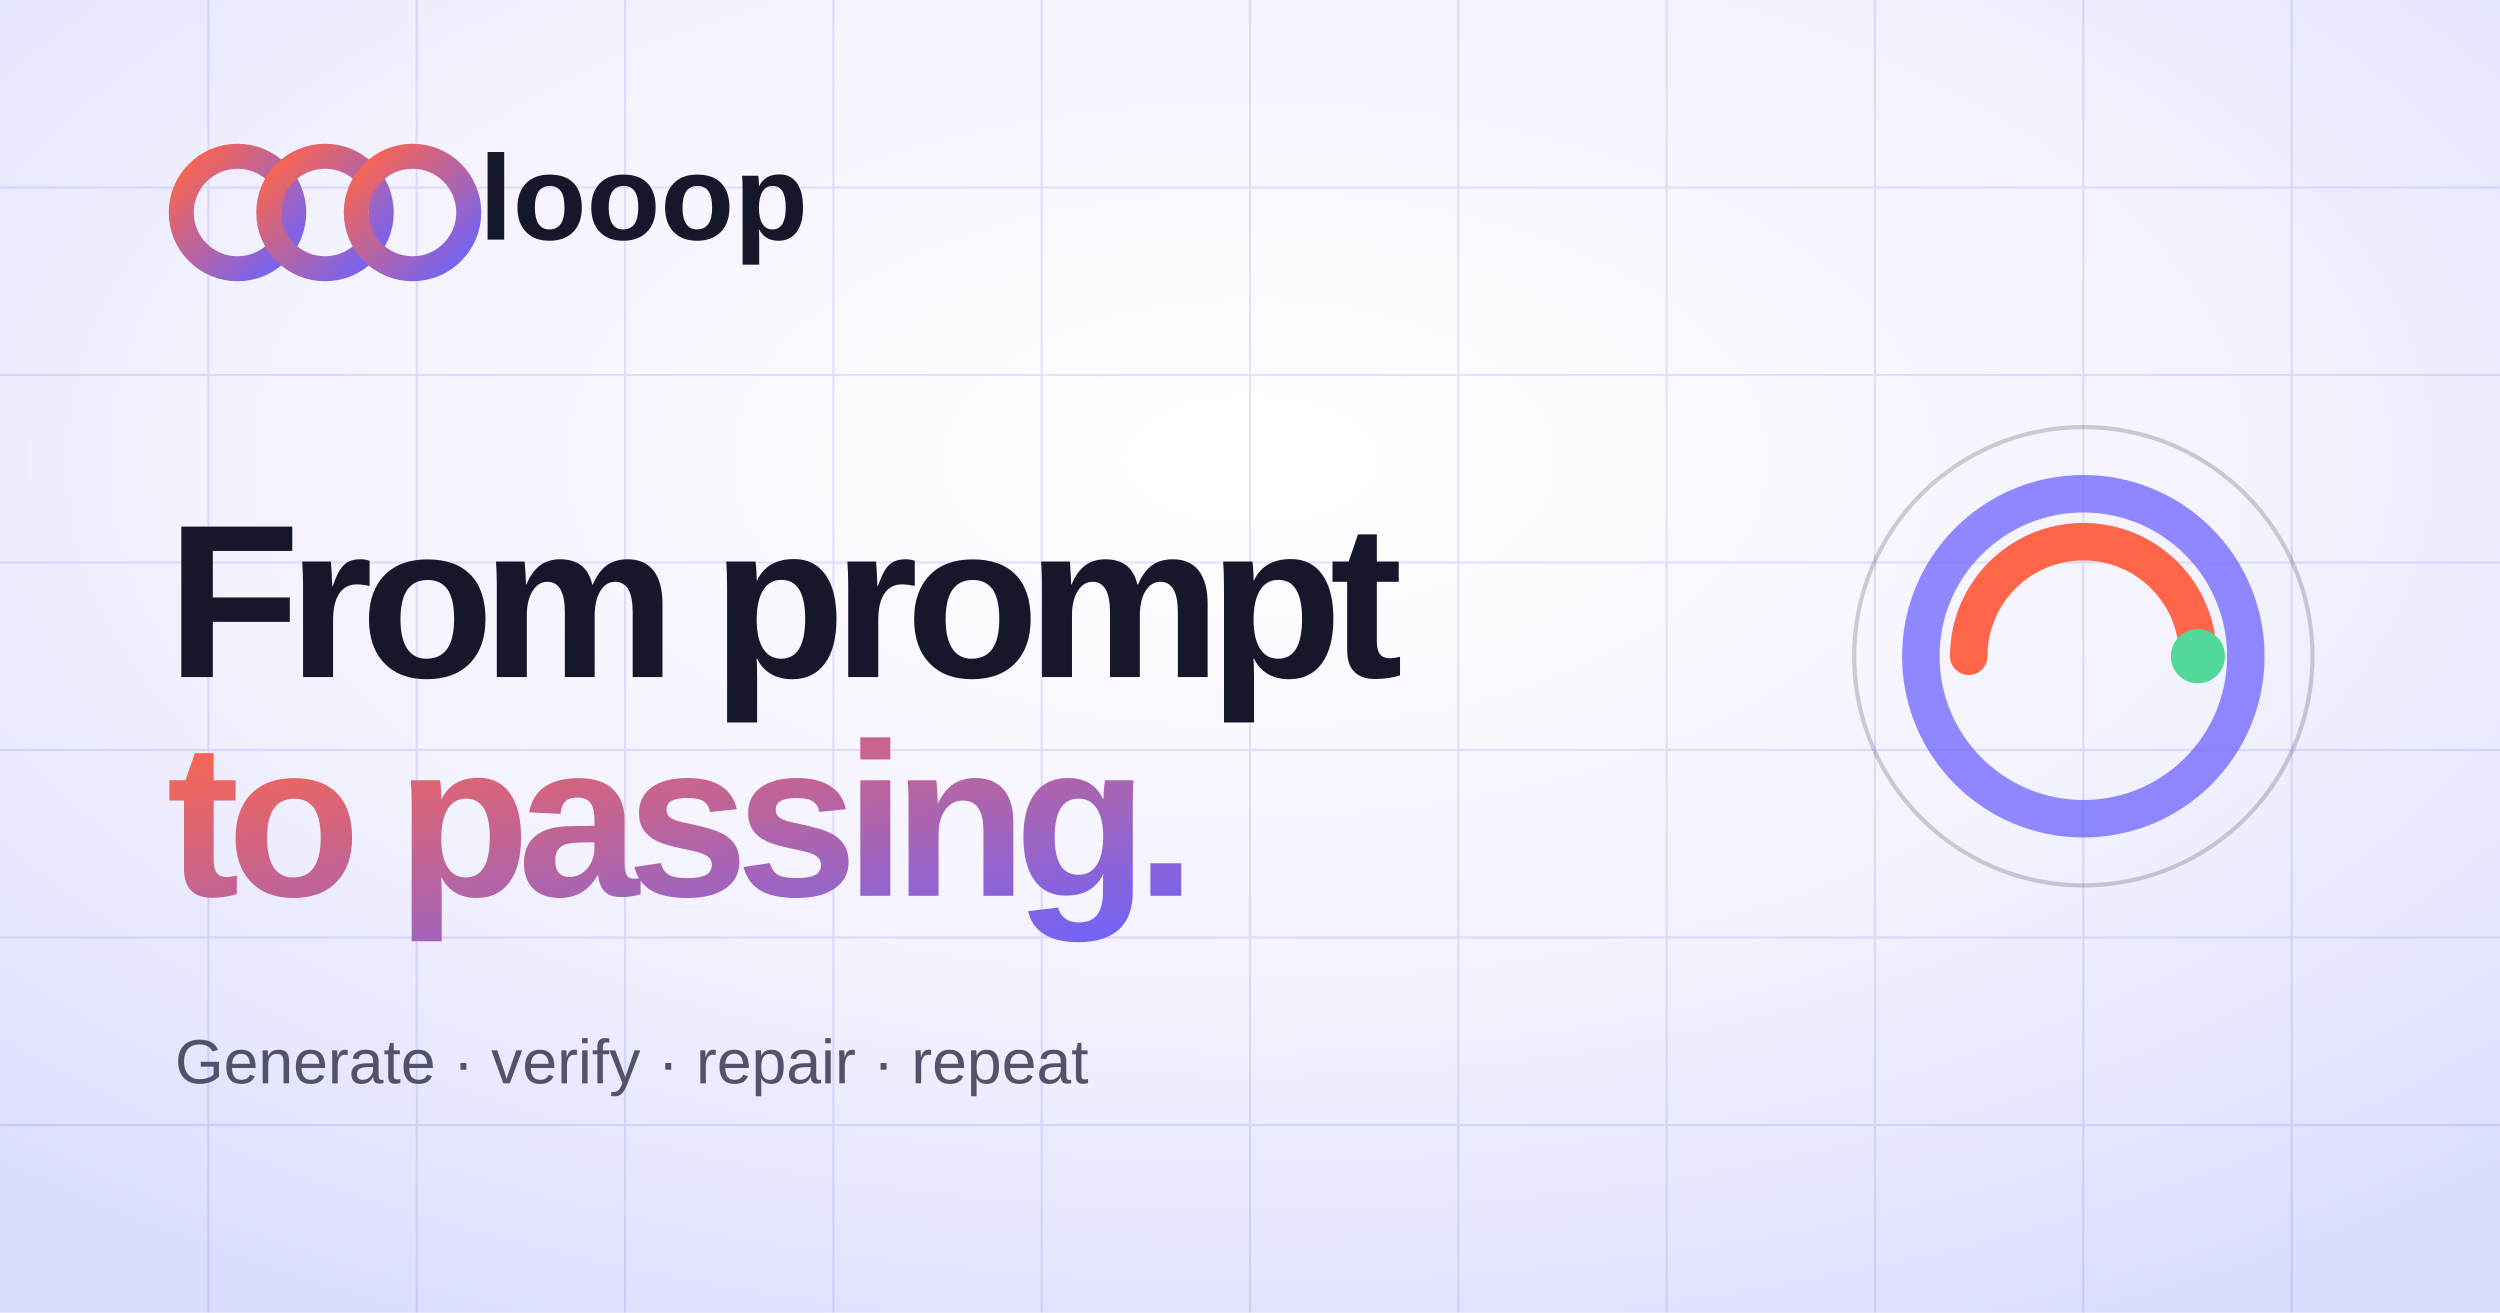
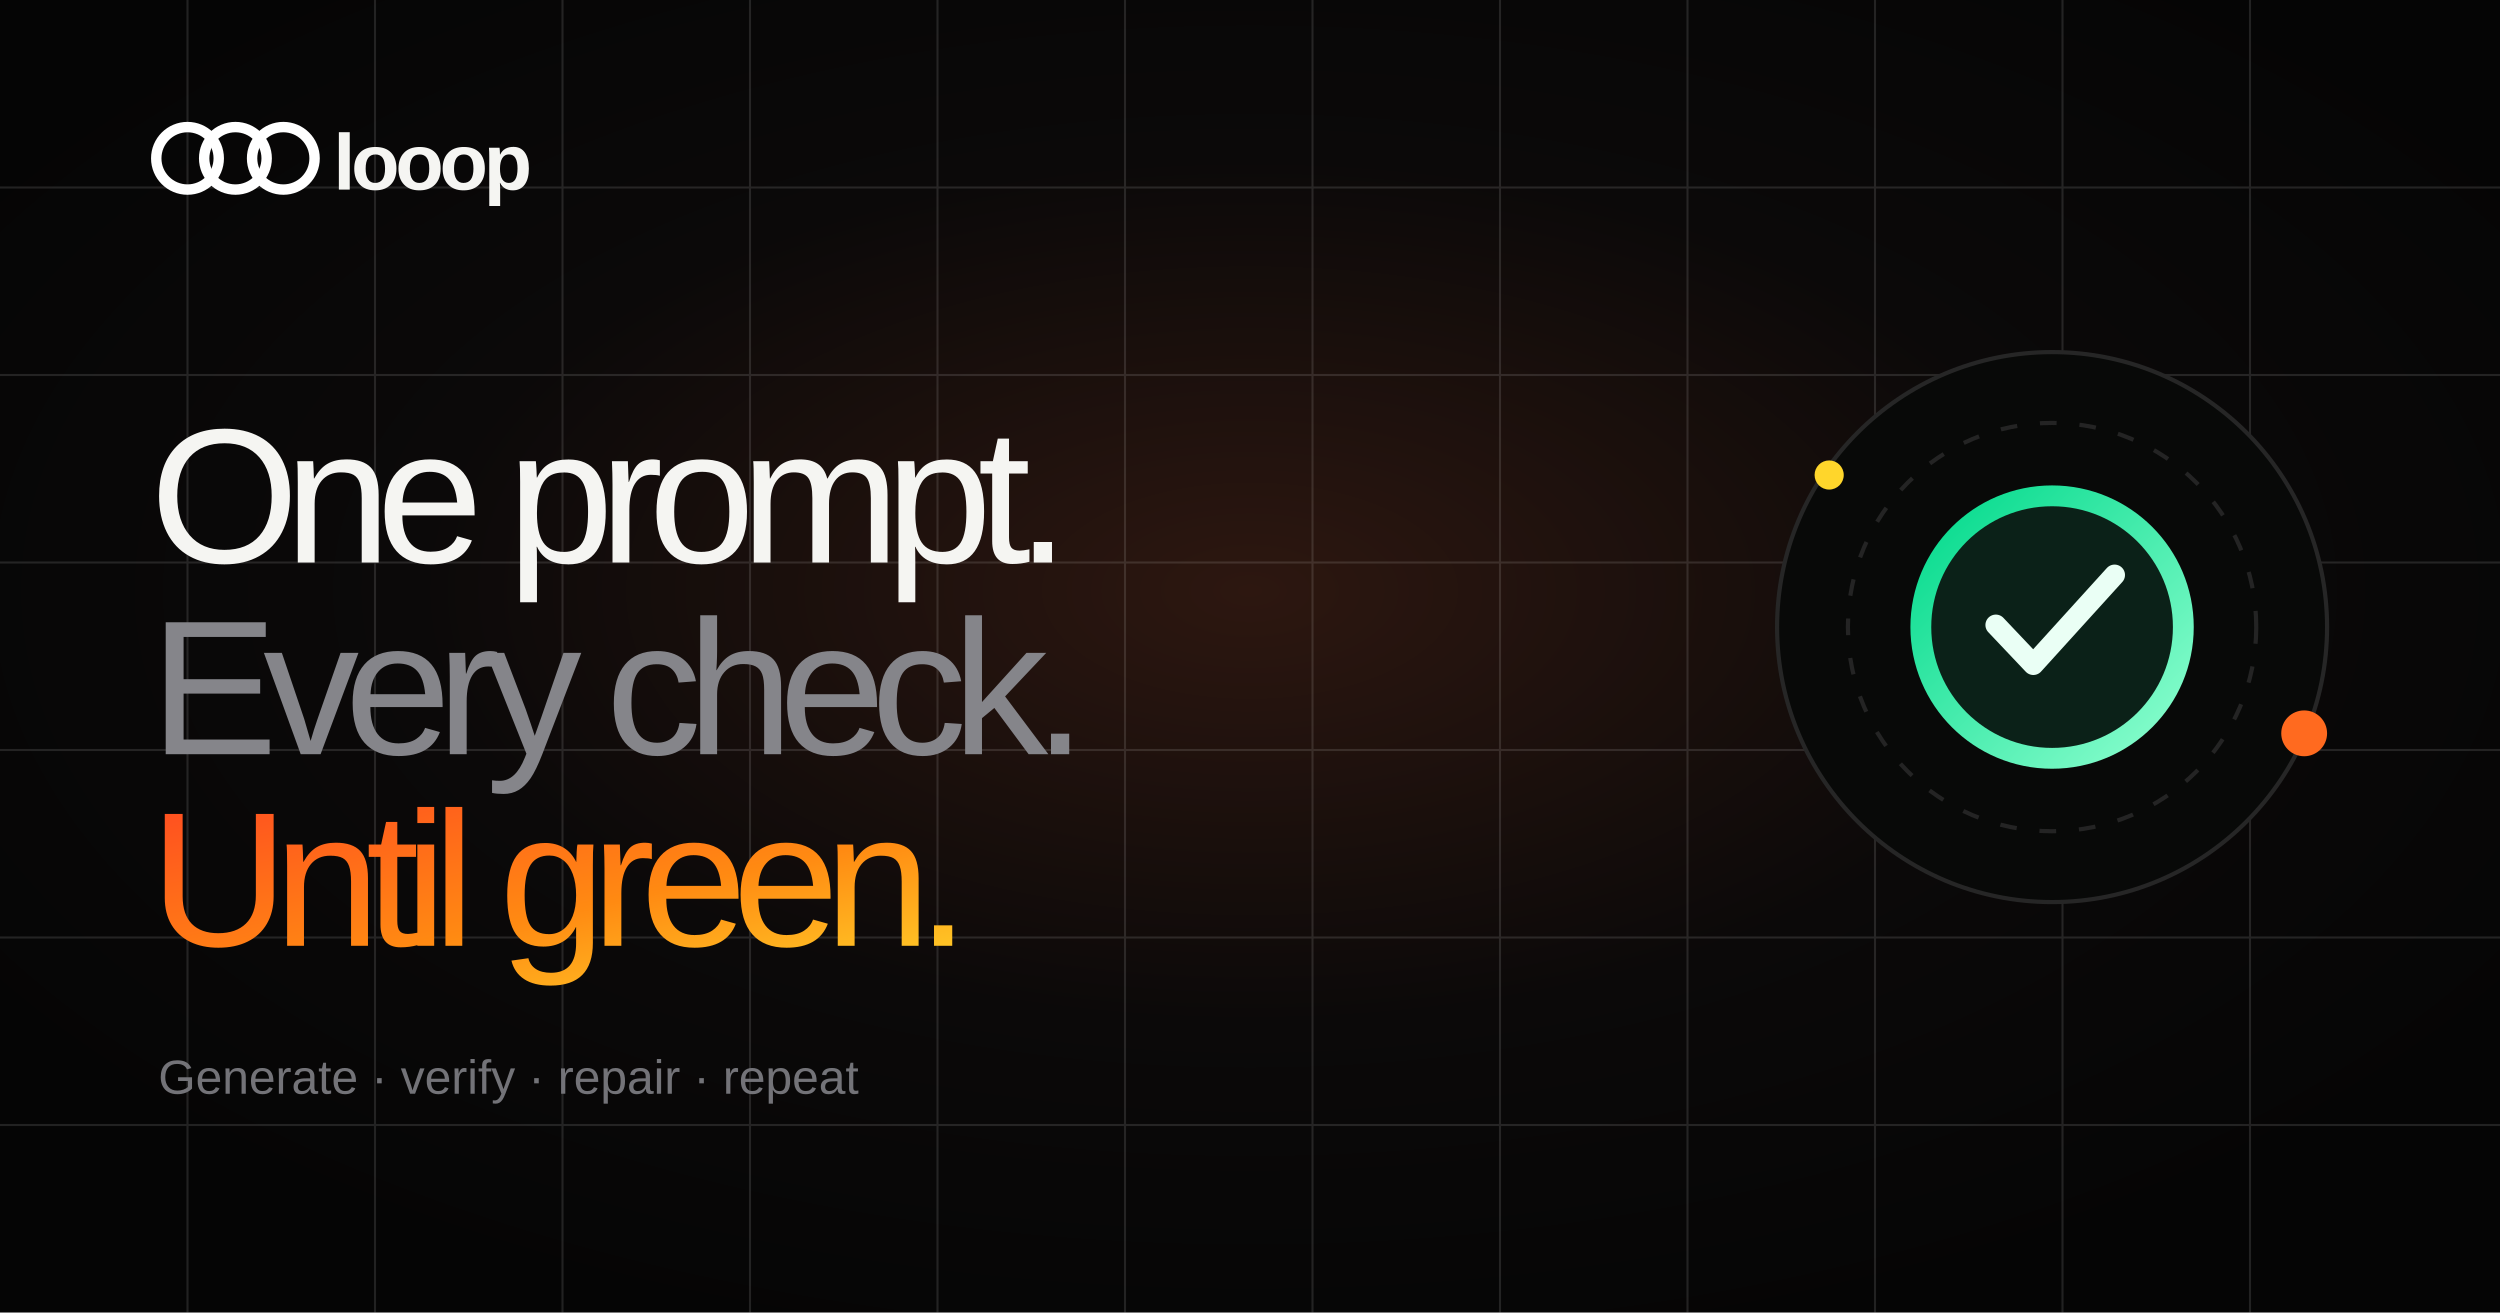
<svg xmlns="http://www.w3.org/2000/svg" width="1200" height="630" viewBox="0 0 1200 630">
  <defs>
-     <radialGradient id="bg" cx="50%" cy="35%" r="75%">
-       <stop offset="0" stop-color="#ffffff" />
-       <stop offset="0.55" stop-color="#f3f2ff" />
-       <stop offset="1" stop-color="#dbddff" />
+     <radialGradient id="aura" cx="50%" cy="45%" r="60%">
+       <stop offset="0" stop-color="#2d1710" />
+       <stop offset="0.55" stop-color="#0b0909" />
+       <stop offset="1" stop-color="#050505" />
    </radialGradient>
-     <linearGradient id="accent" x1="0" y1="0" x2="1" y2="1">
-       <stop offset="0" stop-color="#ff6548" />
-       <stop offset="1" stop-color="#6c63ff" />
+     <linearGradient id="hot" x1="0" y1="0" x2="1" y2="1">
+       <stop offset="0" stop-color="#ff4f20" />
+       <stop offset="0.55" stop-color="#ff8a12" />
+       <stop offset="1" stop-color="#ffd62b" />
+     </linearGradient>
+     <linearGradient id="green" x1="0" y1="0" x2="1" y2="1">
+       <stop offset="0" stop-color="#00d98b" />
+       <stop offset="1" stop-color="#8fffd0" />
    </linearGradient>
  </defs>
-   <rect width="1200" height="630" fill="url(#bg)" />
-   <g opacity=".18" stroke="#6c63ff">
+   <rect width="1200" height="630" fill="url(#aura)" />
+   <g opacity=".12" stroke="#fff">
    <path d="M0 90h1200M0 180h1200M0 270h1200M0 360h1200M0 450h1200M0 540h1200" />
-     <path d="M100 0v630M200 0v630M300 0v630M400 0v630M500 0v630M600 0v630M700 0v630M800 0v630M900 0v630M1000 0v630M1100 0v630" />
+     <path d="M90 0v630M180 0v630M270 0v630M360 0v630M450 0v630M540 0v630M630 0v630M720 0v630M810 0v630M900 0v630M990 0v630M1080 0v630" />
  </g>
-   <g transform="translate(80 68)" fill="none" stroke="url(#accent)" stroke-width="12">
-     <circle cx="34" cy="34" r="27" />
-     <circle cx="76" cy="34" r="27" />
-     <circle cx="118" cy="34" r="27" />
+   <g transform="translate(72 58)" fill="none" stroke="#fff" stroke-width="5">
+     <circle cx="18" cy="18" r="15" />
+     <circle cx="41" cy="18" r="15" />
+     <circle cx="64" cy="18" r="15" />
  </g>
-   <text x="230" y="115" font-family="Arial, sans-serif" font-size="58" font-weight="700" fill="#17172c">looop</text>
-   <text x="80" y="325" font-family="Arial, sans-serif" font-size="105" font-weight="650" letter-spacing="-6" fill="#17172c">From prompt</text>
-   <text x="80" y="430" font-family="Arial, sans-serif" font-size="105" font-weight="650" letter-spacing="-6" fill="url(#accent)">to passing.</text>
-   <text x="84" y="520" font-family="Arial, sans-serif" font-size="30" fill="#52526a">Generate · verify · repair · repeat</text>
-   <g transform="translate(870 100)">
-     <circle cx="130" cy="215" r="110" fill="none" stroke="#17172c" stroke-width="2" opacity=".2" />
-     <circle cx="130" cy="215" r="78" fill="none" stroke="#6c63ff" stroke-width="18" opacity=".75" />
-     <path d="M75 215a55 55 0 0 1 110 0" fill="none" stroke="#ff6548" stroke-width="18" stroke-linecap="round" />
-     <circle cx="185" cy="215" r="13" fill="#53d89b" />
+   <text x="160" y="91" fill="#f5f5f2" font-family="Arial, sans-serif" font-size="38" font-weight="700" letter-spacing="-2">looop</text>
+   <text x="72" y="270" fill="#f5f5f2" font-family="Arial, sans-serif" font-size="92" font-weight="500" letter-spacing="-7">One prompt.</text>
+   <text x="72" y="362" fill="#85858a" font-family="Arial, sans-serif" font-size="92" font-weight="500" letter-spacing="-7">Every check.</text>
+   <text x="72" y="454" fill="url(#hot)" font-family="Arial, sans-serif" font-size="92" font-weight="500" letter-spacing="-7">Until green.</text>
+   <text x="76" y="525" fill="#737378" font-family="Arial, sans-serif" font-size="23">Generate · verify · repair · repeat</text>
+   <g transform="translate(840 116)">
+     <circle cx="145" cy="185" r="132" fill="#080908" stroke="#262626" stroke-width="2" />
+     <circle cx="145" cy="185" r="98" fill="none" stroke="#242424" stroke-width="2" stroke-dasharray="8 11" />
+     <circle cx="145" cy="185" r="63" fill="#0b2118" stroke="url(#green)" stroke-width="10" />
+     <path d="m118 184 18 19 39-43" fill="none" stroke="#eafff5" stroke-linecap="round" stroke-linejoin="round" stroke-width="10" />
+     <circle cx="266" cy="236" r="11" fill="#ff6a1f" />
+     <circle cx="38" cy="112" r="7" fill="#ffd62b" />
  </g>
</svg>
